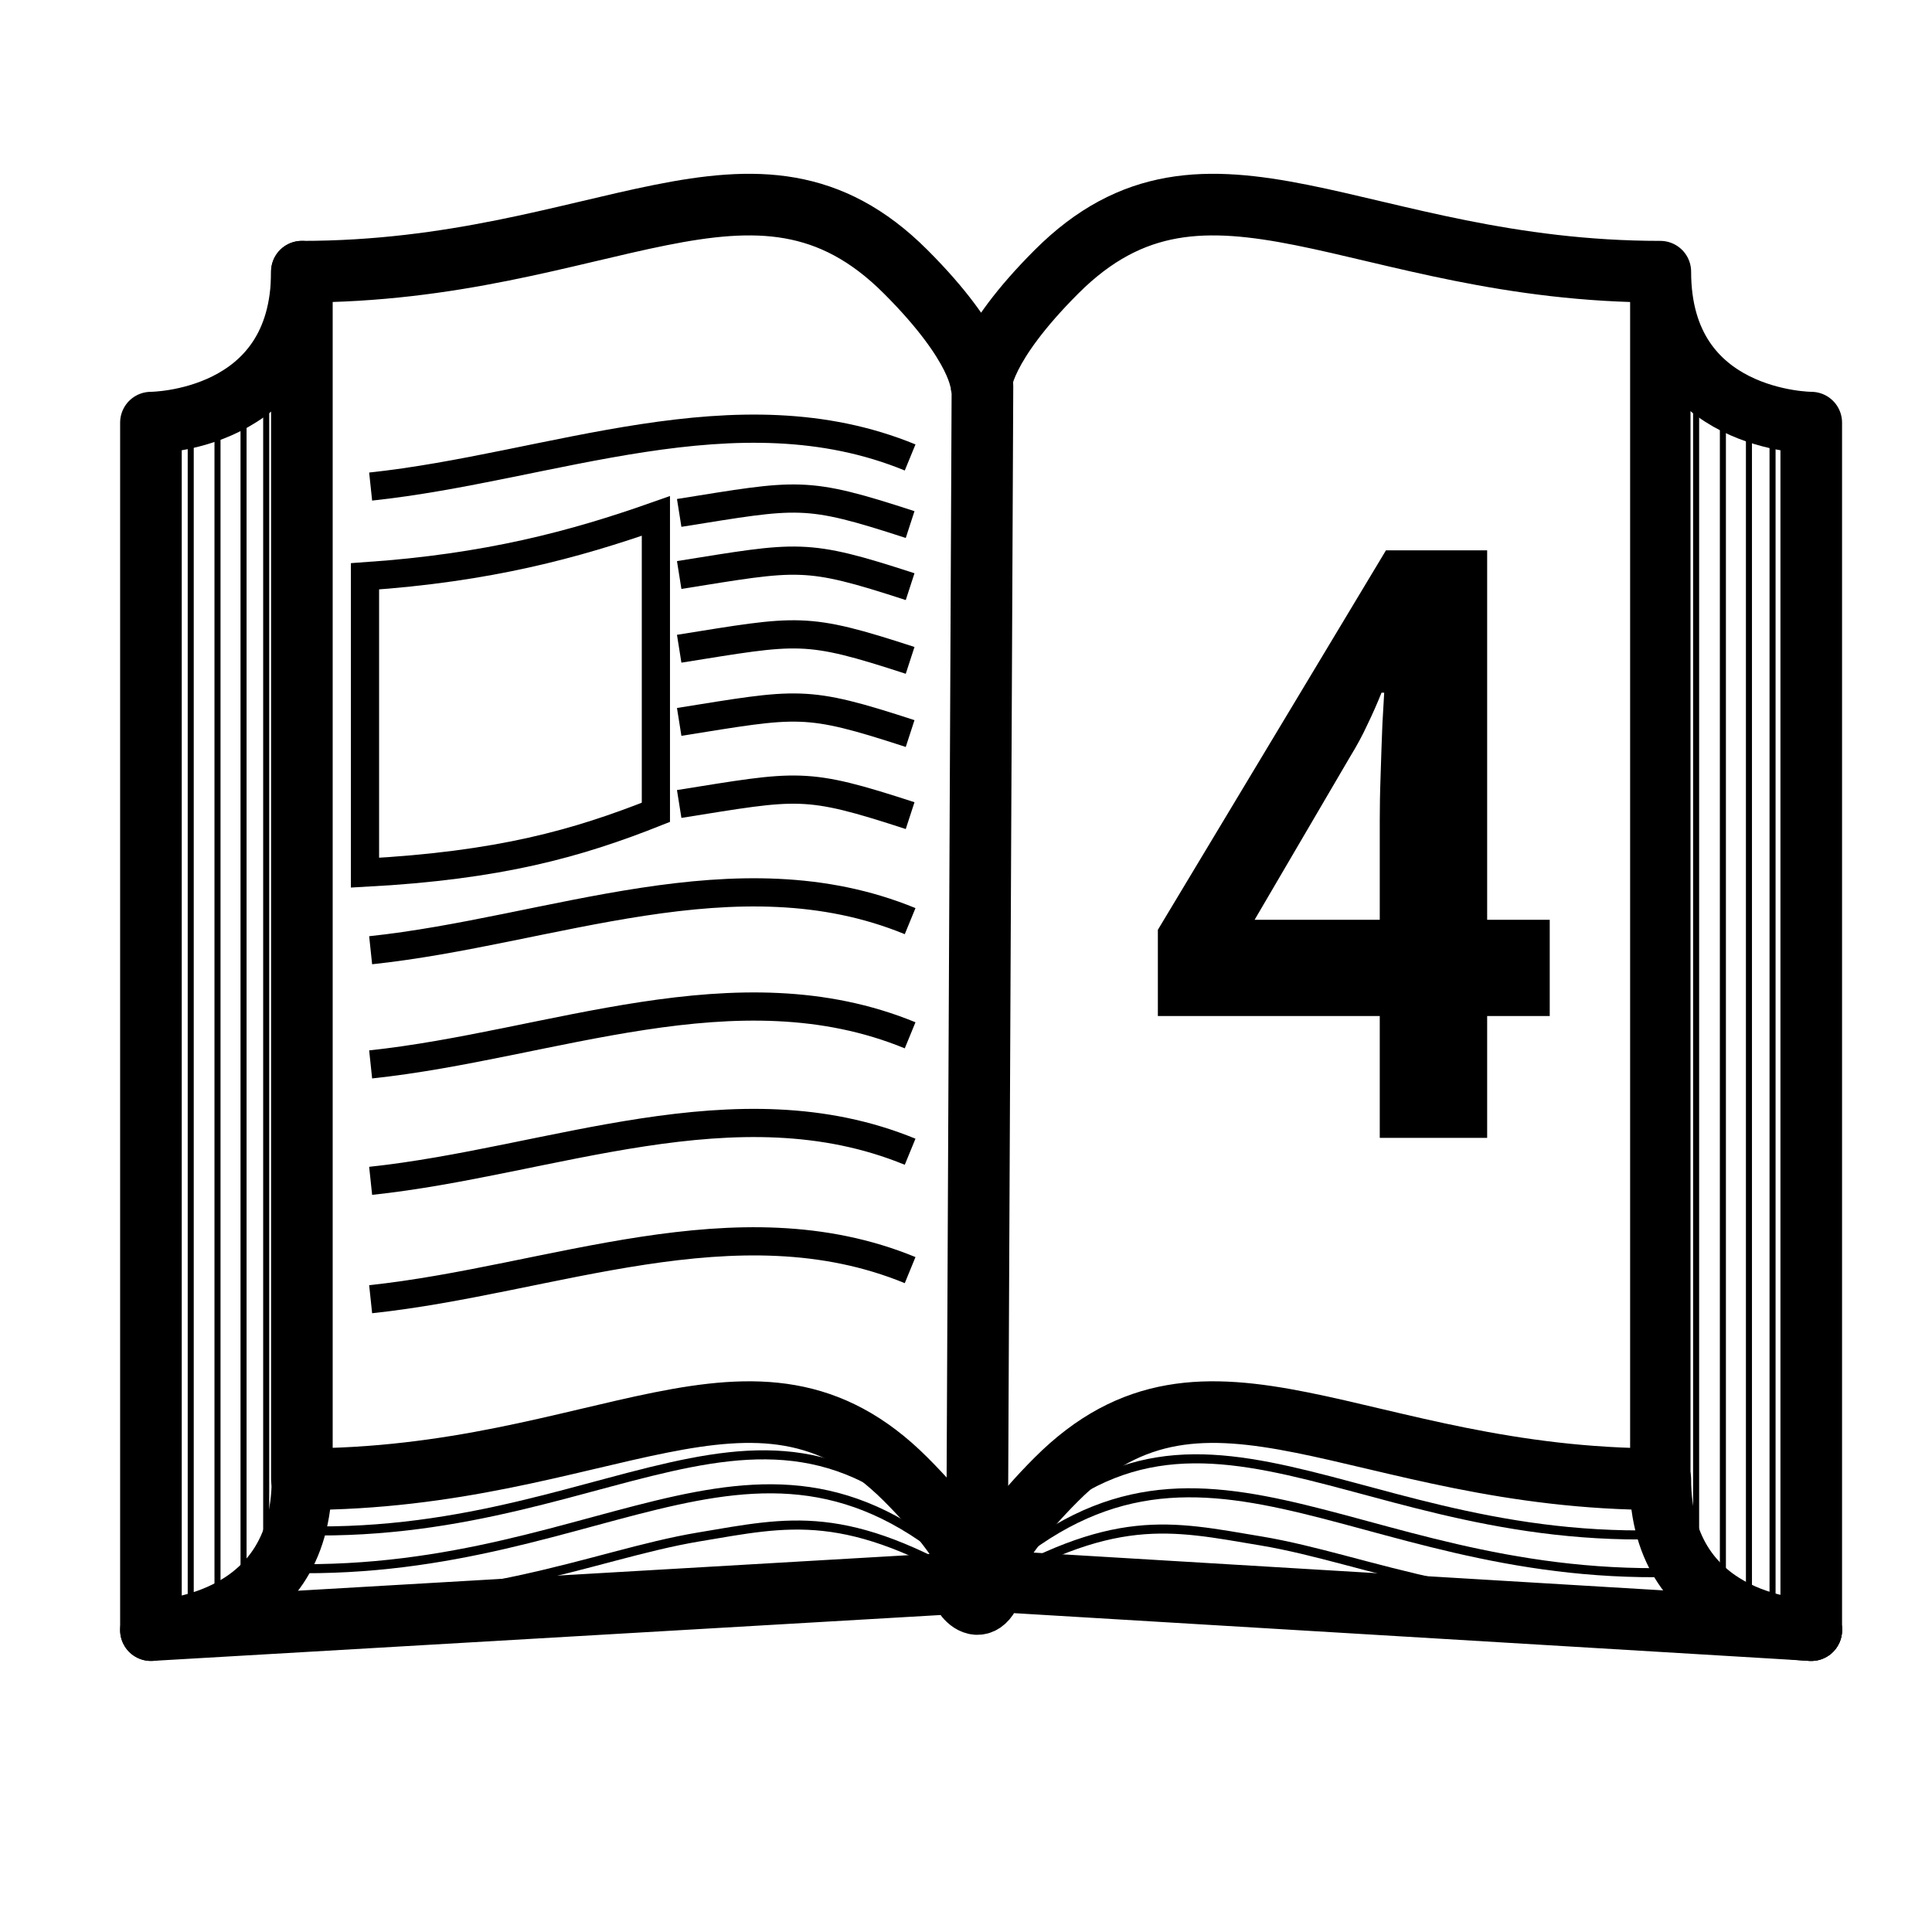
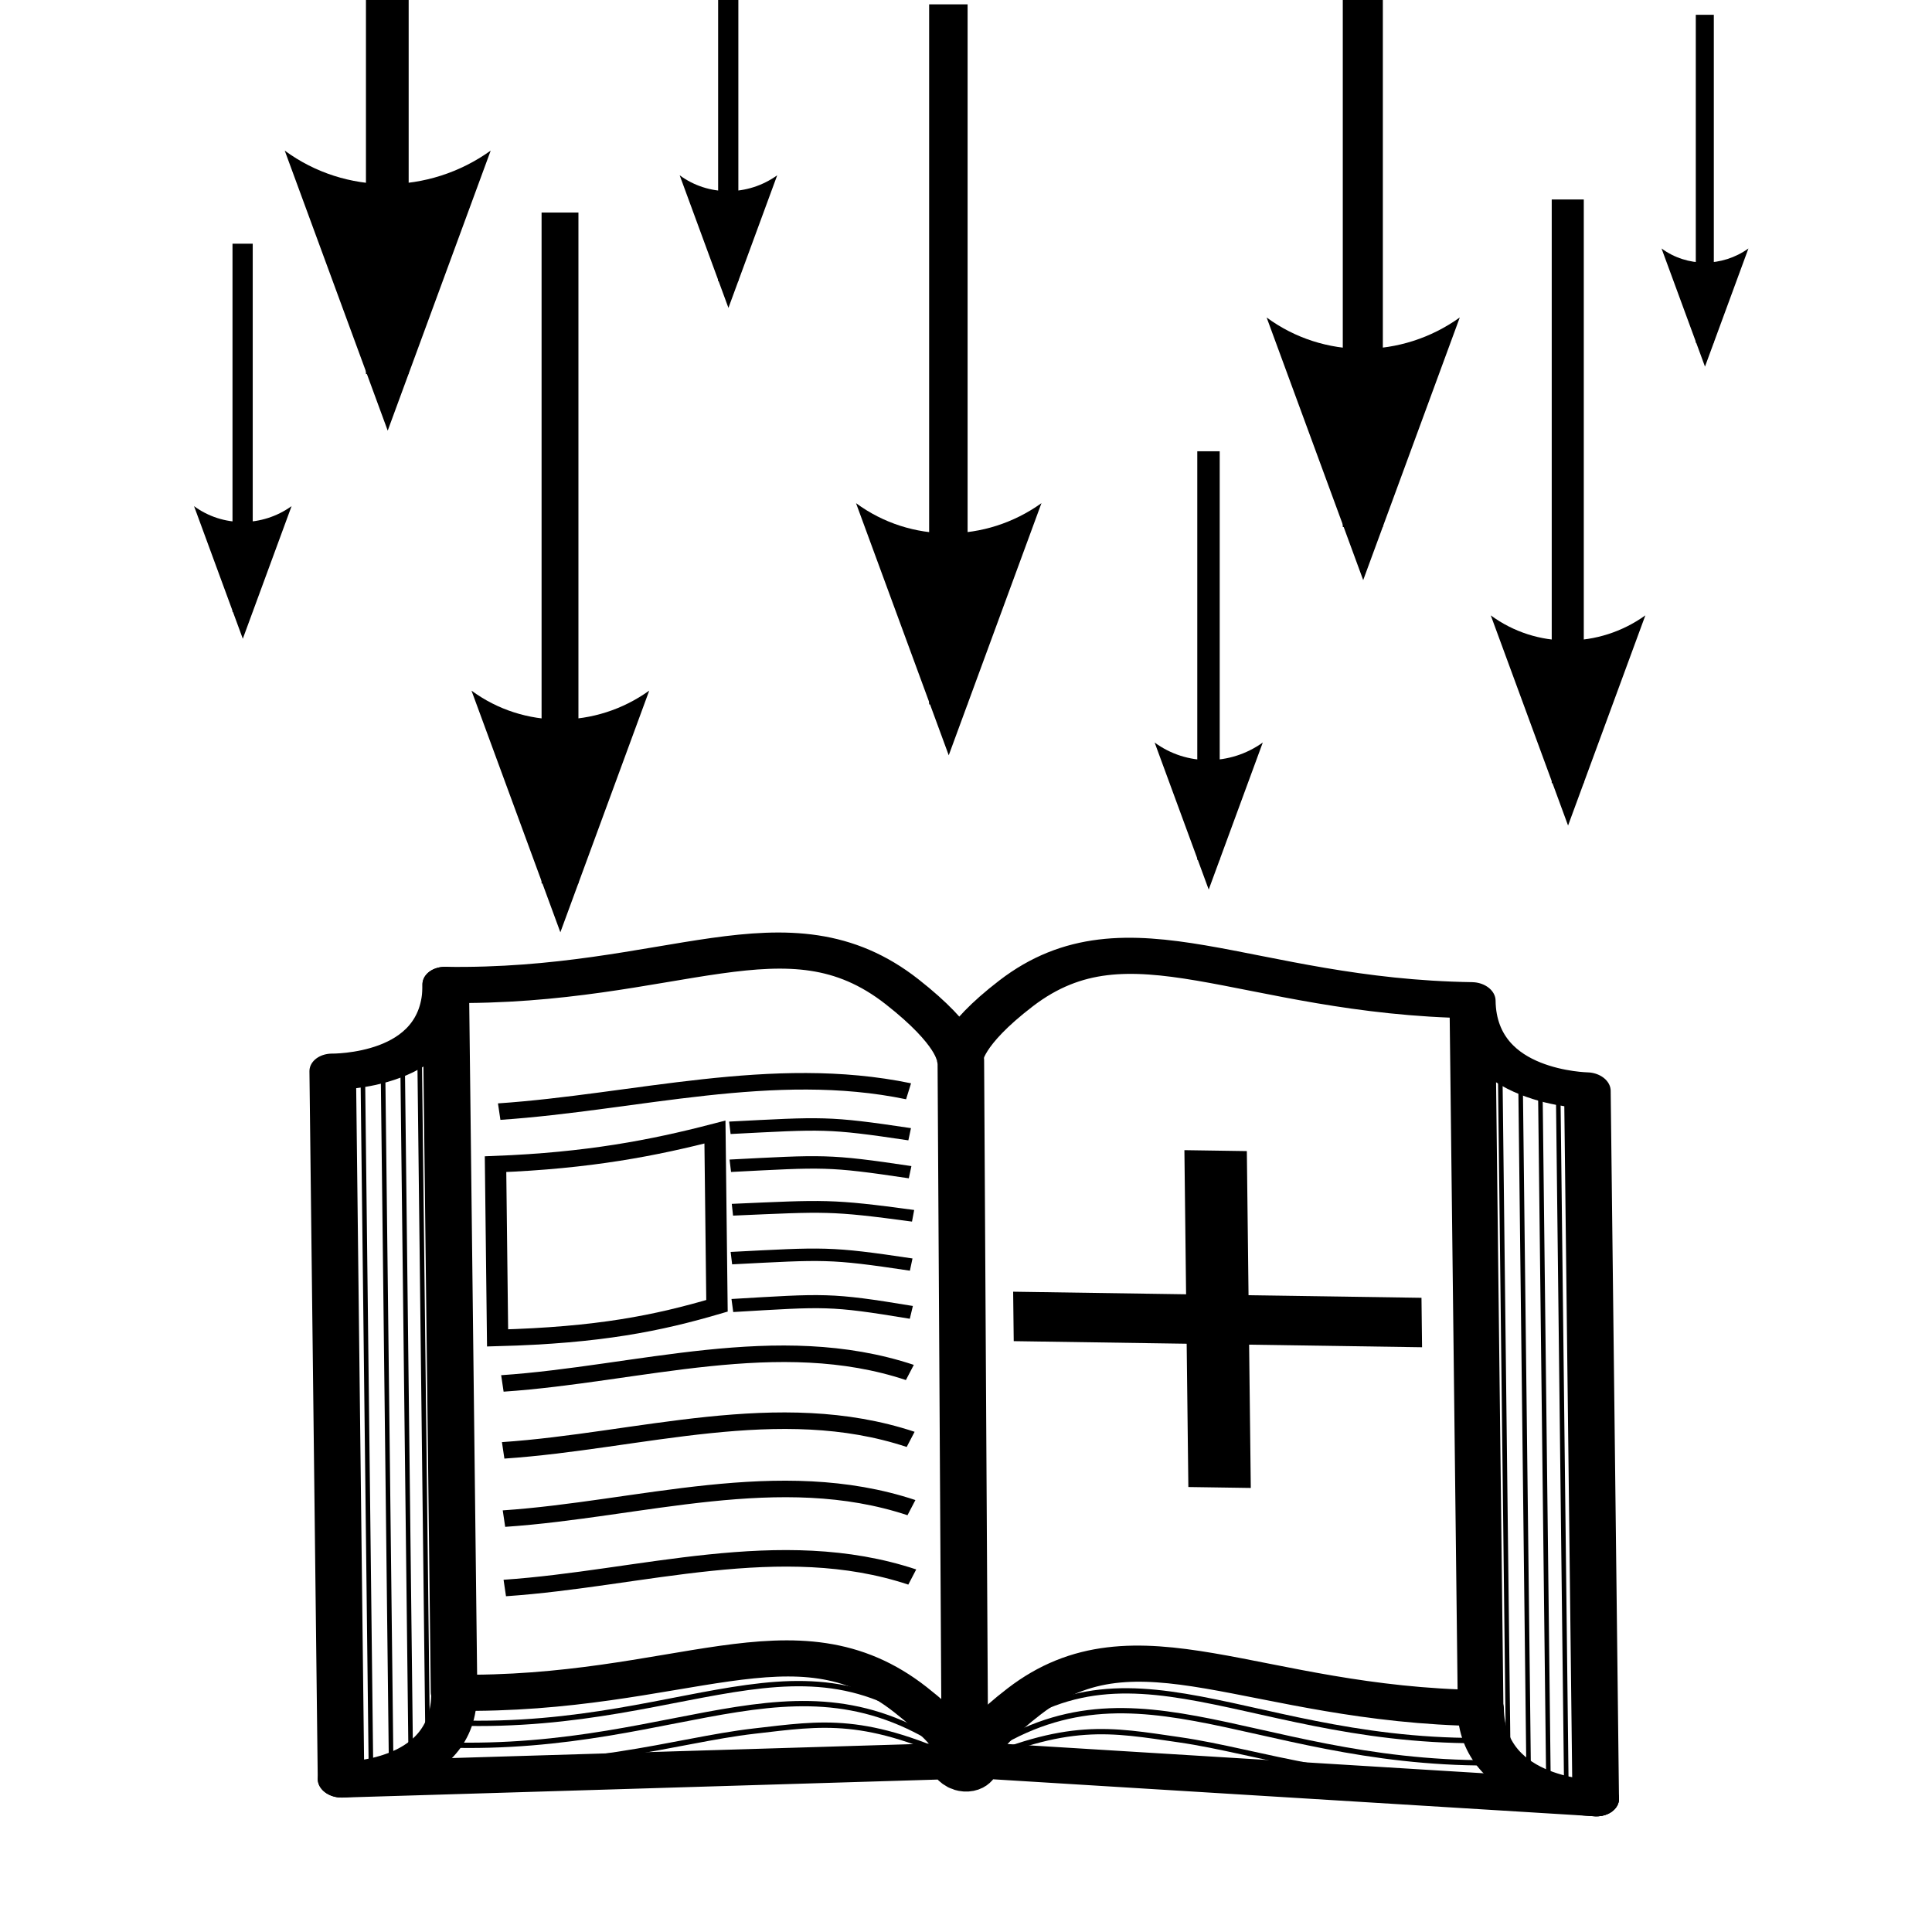
<svg xmlns="http://www.w3.org/2000/svg" width="64px" height="64px" id="svg2985" version="1.1">
-   <defs id="defs2987" />
+   <defs id="defs2987">
+     <marker orient="auto" refY="0.0" refX="0.0" id="Tail" style="overflow:visible">
+       <g id="g4183" transform="scale(-1.2)">
+         <path id="path4185" d="M -3.805,-3.959 L 0.544,0" style="fill:none;fill-rule:evenodd;stroke:#000000;stroke-width:0.8;stroke-linecap:round" />
+         <path id="path4187" d="M -1.287,-3.959 L 3.062,0" style="fill:none;fill-rule:evenodd;stroke:#000000;stroke-width:0.8;stroke-linecap:round" />
+         <path id="path4189" d="M 1.305,-3.959 L 5.654,0" style="fill:none;fill-rule:evenodd;stroke:#000000;stroke-width:0.8;stroke-linecap:round" />
+         <path id="path4191" d="M -3.805,4.178 L 0.544,0.22" style="fill:none;fill-rule:evenodd;stroke:#000000;stroke-width:0.8;stroke-linecap:round" />
+         <path id="path4193" d="M -1.287,4.178 L 3.062,0.22" style="fill:none;fill-rule:evenodd;stroke:#000000;stroke-width:0.8;stroke-linecap:round" />
+         <path id="path4195" d="M 1.305,4.178 L 5.654,0.22" style="fill:none;fill-rule:evenodd;stroke:#000000;stroke-width:0.8;stroke-linecap:round" />
+       </g>
+     </marker>
+     <marker orient="auto" refY="0.0" refX="0.0" id="Arrow2Lend" style="overflow:visible;">
+       <path id="path4168" style="fill-rule:evenodd;stroke-width:0.625;stroke-linejoin:round;" d="M 8.719,4.034 L -2.207,0.016 L 8.719,-4.002 C 6.973,-1.63 6.983,1.616 8.719,4.034 z " transform="scale(1.1) rotate(180) translate(1,0)" />
+     </marker>
+     <marker orient="auto" refY="0.0" refX="0.0" id="Arrow1Sstart" style="overflow:visible">
+       <path id="path4159" d="M 0.0,0.0 L 5.0,-5.0 L -12.5,0.0 L 5.0,5.0 L 0.0,0.0 z " style="fill-rule:evenodd;stroke:#000000;stroke-width:1.0pt" transform="scale(0.2) translate(6,0)" />
+     </marker>
+     <marker orient="auto" refY="0.0" refX="0.0" id="Arrow2Mend" style="overflow:visible;">
+       <path id="path4174" style="fill-rule:evenodd;stroke-width:0.625;stroke-linejoin:round;" d="M 8.719,4.034 L -2.207,0.016 L 8.719,-4.002 C 6.973,-1.63 6.983,1.616 8.719,4.034 z " transform="scale(0.6) rotate(180) translate(0,0)" />
+     </marker>
+     <marker orient="auto" refY="0.0" refX="0.0" id="Arrow1Lend" style="overflow:visible;">
+       <path id="path4150" d="M 0.0,0.0 L 5.0,-5.0 L -12.5,0.0 L 5.0,5.0 L 0.0,0.0 z " style="fill-rule:evenodd;stroke:#000000;stroke-width:1.0pt;" transform="scale(0.8) rotate(180) translate(12.5,0)" />
+     </marker>
+     <marker orient="auto" refY="0" refX="0" id="Arrow2Mend-9" style="overflow:visible">
+       <path id="path4174-4" style="fill-rule:evenodd;stroke-width:0.625;stroke-linejoin:round" d="M 8.719,4.034 -2.207,0.016 8.719,-4.002 c -1.745,2.372 -1.735,5.617 -6e-7,8.035 z" transform="scale(-0.6,-0.6)" />
+     </marker>
+     <marker orient="auto" refY="0" refX="0" id="Arrow2Mend-8" style="overflow:visible">
+       <path id="path4174-2" style="fill-rule:evenodd;stroke-width:0.625;stroke-linejoin:round" d="M 8.719,4.034 -2.207,0.016 8.719,-4.002 c -1.745,2.372 -1.735,5.617 -6e-7,8.035 z" transform="scale(-0.6,-0.6)" />
+     </marker>
+     <marker orient="auto" refY="0" refX="0" id="Arrow2Mend-8-5" style="overflow:visible">
+       <path id="path4174-2-5" style="fill-rule:evenodd;stroke-width:0.625;stroke-linejoin:round" d="M 8.719,4.034 -2.207,0.016 8.719,-4.002 c -1.745,2.372 -1.735,5.617 -6e-7,8.035 z" transform="scale(-0.6,-0.6)" />
+     </marker>
+     <marker orient="auto" refY="0" refX="0" id="Arrow2Mend-8-7" style="overflow:visible">
+       <path id="path4174-2-1" style="fill-rule:evenodd;stroke-width:0.625;stroke-linejoin:round" d="M 8.719,4.034 -2.207,0.016 8.719,-4.002 c -1.745,2.372 -1.735,5.617 -6e-7,8.035 z" transform="scale(-0.6,-0.6)" />
+     </marker>
+     <marker orient="auto" refY="0" refX="0" id="Arrow2Mend-8-2" style="overflow:visible">
+       <path id="path4174-2-7" style="fill-rule:evenodd;stroke-width:0.625;stroke-linejoin:round" d="M 8.719,4.034 -2.207,0.016 8.719,-4.002 c -1.745,2.372 -1.735,5.617 -6e-7,8.035 z" transform="scale(-0.6,-0.6)" />
+     </marker>
+     <marker orient="auto" refY="0" refX="0" id="Arrow2Mend-8-1" style="overflow:visible">
+       <path id="path4174-2-4" style="fill-rule:evenodd;stroke-width:0.625;stroke-linejoin:round" d="M 8.719,4.034 -2.207,0.016 8.719,-4.002 c -1.745,2.372 -1.735,5.617 -6e-7,8.035 z" transform="scale(-0.6,-0.6)" />
+     </marker>
+     <marker orient="auto" refY="0" refX="0" id="Arrow2Mend-8-3" style="overflow:visible">
+       <path id="path4174-2-2" style="fill-rule:evenodd;stroke-width:0.625;stroke-linejoin:round" d="M 8.719,4.034 -2.207,0.016 8.719,-4.002 c -1.745,2.372 -1.735,5.617 -6e-7,8.035 z" transform="scale(-0.6,-0.6)" />
+     </marker>
+     <marker orient="auto" refY="0" refX="0" id="Arrow2Mend-8-6" style="overflow:visible">
+       <path id="path4174-2-8" style="fill-rule:evenodd;stroke-width:0.625;stroke-linejoin:round" d="M 8.719,4.034 -2.207,0.016 8.719,-4.002 c -1.745,2.372 -1.735,5.617 -6e-7,8.035 z" transform="scale(-0.6,-0.6)" />
+     </marker>
+     <marker orient="auto" refY="0" refX="0" id="Arrow2Mend-8-76" style="overflow:visible">
+       <path id="path4174-2-18" style="fill-rule:evenodd;stroke-width:0.625;stroke-linejoin:round" d="M 8.719,4.034 -2.207,0.016 8.719,-4.002 c -1.745,2.372 -1.735,5.617 -6e-7,8.035 z" transform="scale(-0.6,-0.6)" />
+     </marker>
+     <marker orient="auto" refY="0" refX="0" id="Arrow2Mend-8-27" style="overflow:visible">
+       <path id="path4174-2-9" style="fill-rule:evenodd;stroke-width:0.625;stroke-linejoin:round" d="M 8.719,4.034 -2.207,0.016 8.719,-4.002 c -1.745,2.372 -1.735,5.617 -6e-7,8.035 z" transform="scale(-0.6,-0.6)" />
+     </marker>
+   </defs>
  <g id="layer1">
-     <path style="fill:none;stroke:#000000;stroke-width:2.041;stroke-linecap:round;stroke-linejoin:round;stroke-opacity:1;stroke-miterlimit:4;stroke-dasharray:none" d="m 5,54 26.836,-1.562 c -0.19,0.171 0.682,1.516 1.102,-0.062 L 60,54 l 0,0" id="path3003" />
-     <path style="fill:none;stroke:#000000;stroke-width:2.041;stroke-linecap:round;stroke-linejoin:round;stroke-opacity:1;stroke-miterlimit:4;stroke-dasharray:none" d="M 5,54 5,14 c 0,0 5,0 5,-5 10,0 15,-5 20,0 5,5 0,5 5,0 5,-5 10,0 20,0 0,5 5,5 5,5 l 0,40" id="path3005" />
-     <path style="fill:none;stroke:#000000;stroke-width:2.041;stroke-linecap:round;stroke-linejoin:round;stroke-opacity:1;stroke-miterlimit:4;stroke-dasharray:none" d="m 10,9 0,40 c 10,0 15,-5 20,0 5,5 0,5 5,0 5,-5 10,0 20,0 0,5 5,5 5,5 l 0,0" id="path3007" />
-     <path style="fill:none;stroke:#000000;stroke-width:2;stroke-linecap:butt;stroke-linejoin:miter;stroke-opacity:1;stroke-miterlimit:4;stroke-dasharray:none" d="M 55,49 55,9" id="path3009" />
-     <path style="fill:none;stroke:#000000;stroke-width:2.041;stroke-linecap:round;stroke-linejoin:round;stroke-opacity:1;stroke-miterlimit:4;stroke-dasharray:none" d="M 32.545,12.789 32.364,52.091" id="path3011" />
-     <path style="fill:none;stroke:#000000;stroke-width:2;stroke-linecap:round;stroke-linejoin:round;stroke-opacity:1;stroke-miterlimit:4;stroke-dasharray:none" d="m 10,49 c 0,5 -5,5 -5,5 l 0,0" id="path3013" />
    <path style="fill:none;stroke:none" d="m 10,49 c 6.304,0.359 10.368,-5.432 20,0" id="path3091" />
-     <path style="fill:none;stroke:#000000;stroke-width:0.934;stroke-linecap:butt;stroke-linejoin:miter;stroke-miterlimit:4;stroke-opacity:1;stroke-dasharray:none" d="m 12.091,19.091 c 4.075,-0.279 6.941,-1.05 9.636,-2 l 0,9.818 c -2.597,1.031 -5.172,1.761 -9.636,2 z" id="path3874" />
-     <path style="fill:none;stroke:#000000;stroke-width:0.2;stroke-linecap:butt;stroke-linejoin:miter;stroke-miterlimit:4;stroke-opacity:1;stroke-dasharray:none" d="m 6.318,13.955 0,39.636" id="path3876" />
-     <path style="fill:none;stroke:#000000;stroke-width:0.2;stroke-linecap:butt;stroke-linejoin:miter;stroke-miterlimit:4;stroke-opacity:1;stroke-dasharray:none" d="m 7.205,13.682 0,39.636" id="path3876-1" />
-     <path style="fill:none;stroke:#000000;stroke-width:0.2;stroke-linecap:butt;stroke-linejoin:miter;stroke-miterlimit:4;stroke-opacity:1;stroke-dasharray:none" d="m 8.068,13.182 0,39.636" id="path3876-5" />
-     <path style="fill:none;stroke:#000000;stroke-width:0.2;stroke-linecap:butt;stroke-linejoin:miter;stroke-miterlimit:4;stroke-opacity:1;stroke-dasharray:none" d="m 8.818,12.636 0,39.636" id="path3876-7-7" />
-     <path style="fill:none;stroke:#000000;stroke-width:0.2;stroke-linecap:butt;stroke-linejoin:miter;stroke-miterlimit:4;stroke-opacity:1;stroke-dasharray:none" d="m 56.186,12.635 0,39.636" id="path3876-13" />
-     <path style="fill:none;stroke:#000000;stroke-width:0.2;stroke-linecap:butt;stroke-linejoin:miter;stroke-miterlimit:4;stroke-opacity:1;stroke-dasharray:none" d="m 57.073,13.391 0,39.636" id="path3876-1-1" />
-     <path style="fill:none;stroke:#000000;stroke-width:0.2;stroke-linecap:butt;stroke-linejoin:miter;stroke-miterlimit:4;stroke-opacity:1;stroke-dasharray:none" d="m 57.936,13.823 0,39.636" id="path3876-5-6" />
-     <path style="fill:none;stroke:#000000;stroke-width:0.2;stroke-linecap:butt;stroke-linejoin:miter;stroke-miterlimit:4;stroke-opacity:1;stroke-dasharray:none" d="m 58.718,14.049 0,39.636" id="path3876-7-7-2" />
    <path style="fill:none;stroke:none;stroke-width:1px;stroke-linecap:butt;stroke-linejoin:miter;stroke-opacity:1" d="m 22.627,20.738 c 4.058,-0.049 8.739,0.473 9.514,4.05" id="path4085" />
-     <path style="fill:none;stroke:#000000;stroke-width:0.934;stroke-linecap:butt;stroke-linejoin:miter;stroke-miterlimit:4;stroke-opacity:1;stroke-dasharray:none" d="m 12.278,31.478 c 5.971,-0.634 12.12,-3.326 17.871,-0.964" id="path4115-6" />
-     <path style="fill:none;stroke:#000000;stroke-width:0.934;stroke-linecap:butt;stroke-linejoin:miter;stroke-miterlimit:4;stroke-opacity:1;stroke-dasharray:none" d="m 22.499,23.914 c 3.978,-0.634 4.149,-0.754 7.65,0.386" id="path4115-0-6" />
-     <path style="fill:none;stroke:#000000;stroke-width:0.934;stroke-linecap:butt;stroke-linejoin:miter;stroke-miterlimit:4;stroke-opacity:1;stroke-dasharray:none" d="m 22.499,26.633 c 3.978,-0.634 4.149,-0.754 7.65,0.386" id="path4115-0-6-4" />
-     <path style="fill:none;stroke:#000000;stroke-width:0.934;stroke-linecap:butt;stroke-linejoin:miter;stroke-miterlimit:4;stroke-opacity:1;stroke-dasharray:none" d="m 12.278,35.26 c 5.971,-0.634 12.12,-3.326 17.871,-0.964" id="path4115-6-1" />
-     <path style="fill:none;stroke:#000000;stroke-width:0.934;stroke-linecap:butt;stroke-linejoin:miter;stroke-miterlimit:4;stroke-opacity:1;stroke-dasharray:none" d="m 12.278,39.117 c 5.971,-0.634 12.12,-3.326 17.871,-0.964" id="path4115-6-8" />
-     <path style="fill:none;stroke:#000000;stroke-width:0.934;stroke-linecap:butt;stroke-linejoin:miter;stroke-miterlimit:4;stroke-opacity:1;stroke-dasharray:none" d="m 12.278,43.038 c 5.971,-0.634 12.12,-3.326 17.871,-0.964" id="path4115-6-7" />
-     <path style="fill:none;stroke:#000000;stroke-width:0.934;stroke-linecap:butt;stroke-linejoin:miter;stroke-miterlimit:4;stroke-opacity:1;stroke-dasharray:none" d="m 22.499,19.048 c 3.978,-0.634 4.149,-0.754 7.65,0.386" id="path4115-0-6-48" />
-     <path style="fill:none;stroke:#000000;stroke-width:0.934;stroke-linecap:butt;stroke-linejoin:miter;stroke-miterlimit:4;stroke-opacity:1;stroke-dasharray:none" d="m 22.499,21.49 c 3.978,-0.634 4.149,-0.754 7.65,0.386" id="path4115-0-6-1" />
-     <path style="fill:none;stroke:#000000;stroke-width:0.934;stroke-linecap:butt;stroke-linejoin:miter;stroke-miterlimit:4;stroke-opacity:1;stroke-dasharray:none" d="m 22.499,16.991 c 3.978,-0.634 4.149,-0.754 7.65,0.386" id="path4115-0-6-0" />
-     <path style="fill:none;stroke:#000000;stroke-width:0.934;stroke-linecap:butt;stroke-linejoin:miter;stroke-miterlimit:4;stroke-opacity:1;stroke-dasharray:none" d="m 12.278,16.118 c 5.971,-0.634 12.12,-3.326 17.871,-0.964" id="path4115-6-1-0" />
    <flowRoot xml:space="preserve" id="flowRoot4340" style="fill:black;stroke:none;stroke-opacity:1;stroke-width:1px;stroke-linejoin:miter;stroke-linecap:butt;fill-opacity:1;font-family:Sans;font-style:normal;font-weight:normal;font-size:24px;line-height:125%;letter-spacing:0px;word-spacing:0px">
      <flowRegion id="flowRegion4342">
        <rect id="rect4344" width="16.971" height="27.513" x="34.97" y="15.531" style="font-size:24px" />
      </flowRegion>
      <flowPara id="flowPara4346" />
    </flowRoot>
-     <text xml:space="preserve" style="font-size:4.808px;font-style:normal;font-weight:normal;line-height:125%;letter-spacing:0px;word-spacing:0px;fill:#000000;fill-opacity:1;stroke:none;font-family:Sans" x="40.329" y="35.465" id="text4348" transform="scale(0.9408807,1.062834)">
-       <tspan id="tspan4350" x="40.329" y="35.465" style="font-size:25.645px;font-style:normal;font-variant:normal;font-weight:bold;font-stretch:normal;font-family:Impact;-inkscape-font-specification:Impact Bold">4</tspan>
-     </text>
-     <path style="fill:none;stroke:#000000;stroke-width:0.3;stroke-linecap:butt;stroke-linejoin:miter;stroke-miterlimit:4;stroke-opacity:1;stroke-dasharray:none" d="m 10.065,50.709 c 10.783,0.241 15.87,-6.826 22.496,1.723" id="path4115-6-7-6" />
-     <path style="fill:none;stroke:#000000;stroke-width:0.3;stroke-linecap:butt;stroke-linejoin:miter;stroke-miterlimit:4;stroke-opacity:1;stroke-dasharray:none" d="M 9.565,51.959 C 20.348,52.199 25.373,45.508 32.498,52.557" id="path4115-6-7-6-0" />
-     <path style="fill:none;stroke:#000000;stroke-width:0.3;stroke-linecap:butt;stroke-linejoin:miter;stroke-miterlimit:4;stroke-opacity:1;stroke-dasharray:none" d="m 7.653,53.146 c 8.302,0.239 11.882,-1.628 15.492,-2.232 3.017,-0.505 4.872,-0.992 9.378,1.706" id="path4115-6-7-6-7" />
-     <path style="fill:none;stroke:#000000;stroke-width:0.3;stroke-linecap:butt;stroke-linejoin:miter;stroke-miterlimit:4;stroke-opacity:1;stroke-dasharray:none" d="M 54.854,50.841 C 44.071,51.082 38.984,44.015 32.359,52.564" id="path4115-6-7-6-76" />
-     <path style="fill:none;stroke:#000000;stroke-width:0.3;stroke-linecap:butt;stroke-linejoin:miter;stroke-miterlimit:4;stroke-opacity:1;stroke-dasharray:none" d="M 55.354,52.091 C 44.571,52.332 39.546,45.64 32.421,52.689" id="path4115-6-7-6-0-6" />
-     <path style="fill:none;stroke:#000000;stroke-width:0.3;stroke-linecap:butt;stroke-linejoin:miter;stroke-miterlimit:4;stroke-opacity:1;stroke-dasharray:none" d="M 57.266,53.279 C 48.964,53.518 45.384,51.65 41.774,51.046 38.757,50.542 36.902,50.054 32.396,52.752" id="path4115-6-7-6-7-1" />
+     <g id="g3245">
+       <g id="g3331" transform="matrix(0.7556903,0.01128469,0.00688174,0.5862068,7.146986,27.23686)">
+         <path style="fill:none;stroke:#000000;stroke-width:0.2;stroke-linecap:butt;stroke-linejoin:miter;stroke-miterlimit:4;stroke-opacity:1;stroke-dasharray:none" d="m 56.186,12.635 0,39.636" id="path3876-13" />
+         <g id="g3291">
+           <path id="path3876-7-7-2" d="m 58.718,14.049 0,39.636" style="fill:none;stroke:#000000;stroke-width:0.2;stroke-linecap:butt;stroke-linejoin:miter;stroke-miterlimit:4;stroke-opacity:1;stroke-dasharray:none" />
+           <g id="g3207">
+             <path style="fill:none;stroke:#000000;stroke-width:0.2;stroke-linecap:butt;stroke-linejoin:miter;stroke-miterlimit:4;stroke-opacity:1;stroke-dasharray:none" d="m 6.318,13.955 0,39.636" id="path3876" />
+             <g id="g3171">
+               <path id="path4115-6-7-6-0" d="M 9.565,51.959 C 20.348,52.199 25.373,45.508 32.498,52.557" style="fill:none;stroke:#000000;stroke-width:0.3;stroke-linecap:butt;stroke-linejoin:miter;stroke-miterlimit:4;stroke-opacity:1;stroke-dasharray:none" />
+               <g id="g3137">
+                 <path style="fill:none;stroke:#000000;stroke-width:0.3;stroke-linecap:butt;stroke-linejoin:miter;stroke-miterlimit:4;stroke-opacity:1;stroke-dasharray:none" d="M 55.354,52.091 C 44.571,52.332 39.546,45.64 32.421,52.689" id="path4115-6-7-6-0-6" />
+                 <path style="fill:none;stroke:#000000;stroke-width:0.3;stroke-linecap:butt;stroke-linejoin:miter;stroke-miterlimit:4;stroke-opacity:1;stroke-dasharray:none" d="M 57.266,53.279 C 48.964,53.518 45.384,51.65 41.774,51.046 38.757,50.542 36.902,50.054 32.396,52.752" id="path4115-6-7-6-7-1" />
+                 <g id="g3106">
+                   <path id="path3003" d="m 5,54 26.836,-1.562 c -0.19,0.171 0.682,1.516 1.102,-0.062 L 60,54 l 0,0" style="fill:none;stroke:#000000;stroke-width:2.041;stroke-linecap:round;stroke-linejoin:round;stroke-miterlimit:4;stroke-opacity:1;stroke-dasharray:none" />
+                   <path id="path3013" d="m 10,49 c 0,5 -5,5 -5,5 l 0,0" style="fill:none;stroke:#000000;stroke-width:2;stroke-linecap:round;stroke-linejoin:round;stroke-miterlimit:4;stroke-opacity:1;stroke-dasharray:none" />
+                   <path id="path4115-6-7-6-7" d="m 7.653,53.146 c 8.302,0.239 11.882,-1.628 15.492,-2.232 3.017,-0.505 4.872,-0.992 9.378,1.706" style="fill:none;stroke:#000000;stroke-width:0.3;stroke-linecap:butt;stroke-linejoin:miter;stroke-miterlimit:4;stroke-opacity:1;stroke-dasharray:none" />
+                   <g id="g3056">
+                     <g id="g3082">
+                       <path style="fill:none;stroke:#000000;stroke-width:2.041;stroke-linecap:round;stroke-linejoin:round;stroke-miterlimit:4;stroke-opacity:1;stroke-dasharray:none" d="m 10,9 0,40 c 10,0 15,-5 20,0 5,5 0,5 5,0 5,-5 10,0 20,0 0,5 5,5 5,5 l 0,0" id="path3007" />
+                       <path style="fill:none;stroke:#000000;stroke-width:2;stroke-linecap:butt;stroke-linejoin:miter;stroke-miterlimit:4;stroke-opacity:1;stroke-dasharray:none" d="M 55,49 55,9" id="path3009" />
+                       <path style="fill:none;stroke:#000000;stroke-width:2.041;stroke-linecap:round;stroke-linejoin:round;stroke-miterlimit:4;stroke-opacity:1;stroke-dasharray:none" d="M 32.545,12.789 32.364,52.091" id="path3011" />
+                       <path style="fill:none;stroke:#000000;stroke-width:0.934;stroke-linecap:butt;stroke-linejoin:miter;stroke-miterlimit:4;stroke-opacity:1;stroke-dasharray:none" d="m 12.091,19.091 c 4.075,-0.279 6.941,-1.05 9.636,-2 l 0,9.818 c -2.597,1.031 -5.172,1.761 -9.636,2 z" id="path3874" />
+                       <path style="fill:none;stroke:#000000;stroke-width:0.2;stroke-linecap:butt;stroke-linejoin:miter;stroke-miterlimit:4;stroke-opacity:1;stroke-dasharray:none" d="m 7.205,13.682 0,39.636" id="path3876-1" />
+                       <path style="fill:none;stroke:#000000;stroke-width:0.2;stroke-linecap:butt;stroke-linejoin:miter;stroke-miterlimit:4;stroke-opacity:1;stroke-dasharray:none" d="m 8.068,13.182 0,39.636" id="path3876-5" />
+                       <path style="fill:none;stroke:#000000;stroke-width:0.2;stroke-linecap:butt;stroke-linejoin:miter;stroke-miterlimit:4;stroke-opacity:1;stroke-dasharray:none" d="m 8.818,12.636 0,39.636" id="path3876-7-7" />
+                       <path style="fill:none;stroke:#000000;stroke-width:0.2;stroke-linecap:butt;stroke-linejoin:miter;stroke-miterlimit:4;stroke-opacity:1;stroke-dasharray:none" d="m 57.073,13.391 0,39.636" id="path3876-1-1" />
+                       <path style="fill:none;stroke:#000000;stroke-width:0.2;stroke-linecap:butt;stroke-linejoin:miter;stroke-miterlimit:4;stroke-opacity:1;stroke-dasharray:none" d="m 57.936,13.823 0,39.636" id="path3876-5-6" />
+                       <path style="fill:none;stroke:#000000;stroke-width:0.934;stroke-linecap:butt;stroke-linejoin:miter;stroke-miterlimit:4;stroke-opacity:1;stroke-dasharray:none" d="m 12.278,31.478 c 5.971,-0.634 12.12,-3.326 17.871,-0.964" id="path4115-6" />
+                       <path style="fill:none;stroke:#000000;stroke-width:0.703;stroke-linecap:butt;stroke-linejoin:miter;stroke-miterlimit:4;stroke-opacity:1;stroke-dasharray:none" d="m 22.383,24.203 c 4.098,-0.349 4.275,-0.415 7.88,0.212" id="path4115-0-6" />
+                       <path style="fill:none;stroke:#000000;stroke-width:0.739;stroke-linecap:butt;stroke-linejoin:miter;stroke-miterlimit:4;stroke-opacity:1;stroke-dasharray:none" d="m 22.401,26.88 c 4.08,-0.387 4.255,-0.461 7.844,0.236" id="path4115-0-6-4" />
+                       <path style="fill:none;stroke:#000000;stroke-width:0.934;stroke-linecap:butt;stroke-linejoin:miter;stroke-miterlimit:4;stroke-opacity:1;stroke-dasharray:none" d="m 12.278,35.26 c 5.971,-0.634 12.12,-3.326 17.871,-0.964" id="path4115-6-1" />
+                       <path style="fill:none;stroke:#000000;stroke-width:0.934;stroke-linecap:butt;stroke-linejoin:miter;stroke-miterlimit:4;stroke-opacity:1;stroke-dasharray:none" d="m 12.278,39.117 c 5.971,-0.634 12.12,-3.326 17.871,-0.964" id="path4115-6-8" />
+                       <path style="fill:none;stroke:#000000;stroke-width:0.934;stroke-linecap:butt;stroke-linejoin:miter;stroke-miterlimit:4;stroke-opacity:1;stroke-dasharray:none" d="m 12.278,43.038 c 5.971,-0.634 12.12,-3.326 17.871,-0.964" id="path4115-6-7" />
+                       <path style="fill:none;stroke:#000000;stroke-width:0.703;stroke-linecap:butt;stroke-linejoin:miter;stroke-miterlimit:4;stroke-opacity:1;stroke-dasharray:none" d="m 22.383,18.983 c 4.098,-0.349 4.275,-0.415 7.88,0.212" id="path4115-0-6-48" />
+                       <path style="fill:none;stroke:#000000;stroke-width:0.666;stroke-linecap:butt;stroke-linejoin:miter;stroke-miterlimit:4;stroke-opacity:1;stroke-dasharray:none" d="m 22.453,21.467 c 4.118,-0.311 4.295,-0.37 7.918,0.189" id="path4115-0-6-1" />
+                       <path style="fill:none;stroke:#000000;stroke-width:0.703;stroke-linecap:butt;stroke-linejoin:miter;stroke-miterlimit:4;stroke-opacity:1;stroke-dasharray:none" d="m 22.383,16.838 c 4.098,-0.349 4.275,-0.415 7.88,0.212" id="path4115-0-6-0" />
+                       <path style="fill:none;stroke:#000000;stroke-width:0.934;stroke-linecap:butt;stroke-linejoin:miter;stroke-miterlimit:4;stroke-opacity:1;stroke-dasharray:none" d="m 12.278,16.118 c 5.971,-0.634 12.032,-2.972 17.959,-1.495" id="path4115-6-1-0" />
+                       <path style="fill:none;stroke:#000000;stroke-width:0.3;stroke-linecap:butt;stroke-linejoin:miter;stroke-miterlimit:4;stroke-opacity:1;stroke-dasharray:none" d="m 10.065,50.709 c 10.783,0.241 15.87,-6.826 22.496,1.723" id="path4115-6-7-6" />
+                       <path style="fill:none;stroke:#000000;stroke-width:0.3;stroke-linecap:butt;stroke-linejoin:miter;stroke-miterlimit:4;stroke-opacity:1;stroke-dasharray:none" d="M 54.854,50.841 C 44.071,51.082 38.984,44.015 32.359,52.564" id="path4115-6-7-6-76" />
+                       <path id="path3005" d="M 5,54 5,14 c 0,0 5,0 5,-5 10,0 15,-5 20,0 5,5 0,5 5,0 5,-5 10,0 20,0 0,5 5,5 5,5 l 0,40" style="fill:none;stroke:#000000;stroke-width:2.041;stroke-linecap:round;stroke-linejoin:round;stroke-miterlimit:4;stroke-opacity:1;stroke-dasharray:none" />
+                     </g>
+                     <text xml:space="preserve" style="font-size:38.699px;font-style:normal;font-weight:normal;line-height:125%;letter-spacing:0px;word-spacing:0px;fill:#000000;fill-opacity:1;stroke:none;font-family:Sans" x="33.338" y="40.467" id="text3022" transform="scale(0.9841725,1.016082)">
+                       <tspan id="tspan3024" x="33.338" y="40.467">+</tspan>
+                     </text>
+                   </g>
+                 </g>
+               </g>
+             </g>
+           </g>
+         </g>
+       </g>
+       <path style="fill:none;stroke:#000000;stroke-width:1.274px;stroke-linecap:butt;stroke-linejoin:miter;stroke-opacity:1;marker-end:url(#Arrow2Mend-8)" d="m 31.416,0.144 0,23.189" id="path6217" />
+       <path style="fill:none;stroke:#000000;stroke-width:1.221px;stroke-linecap:butt;stroke-linejoin:miter;stroke-opacity:1;marker-end:url(#Arrow2Mend-8)" d="m 18.551,7.041 0,22.225" id="path6217-1" />
+       <path style="fill:none;stroke:#000000;stroke-width:0.743px;stroke-linecap:butt;stroke-linejoin:miter;stroke-opacity:1;marker-end:url(#Arrow2Mend-8)" d="m 40.033,14.949 0,13.535" id="path6217-15" />
+       <path style="fill:none;stroke:#000000;stroke-width:1.062px;stroke-linecap:butt;stroke-linejoin:miter;stroke-opacity:1;marker-end:url(#Arrow2Mend-8)" d="m 51.934,6.608 0,19.333" id="path6217-6" />
+       <path style="fill:none;stroke:#000000;stroke-width:0.67px;stroke-linecap:butt;stroke-linejoin:miter;stroke-opacity:1;marker-end:url(#Arrow2Mend-8)" d="m 8.037,8.073 0,12.199" id="path6217-2" />
+       <path style="fill:none;stroke:#000000;stroke-width:0.67px;stroke-linecap:butt;stroke-linejoin:miter;stroke-opacity:1;marker-end:url(#Arrow2Mend-8)" d="m 24.124,-2.887 0,12.199" id="path6217-21" />
+       <path style="fill:none;stroke:#000000;stroke-width:1.327px;stroke-linecap:butt;stroke-linejoin:miter;stroke-opacity:1;marker-end:url(#Arrow2Mend-8)" d="m 45.145,-6.694 0,24.153" id="path6217-5" />
+       <path style="fill:none;stroke:#000000;stroke-width:1.415px;stroke-linecap:butt;stroke-linejoin:miter;stroke-opacity:1;marker-end:url(#Arrow2Mend-8)" d="m 12.83,-13.368 0,25.76" id="path6217-9" />
+       <path style="fill:none;stroke:#000000;stroke-width:0.597px;stroke-linecap:butt;stroke-linejoin:miter;stroke-opacity:1;marker-end:url(#Arrow2Mend-8)" d="m 56.474,0.49 0,10.864" id="path6217-54" />
+     </g>
  </g>
</svg>
